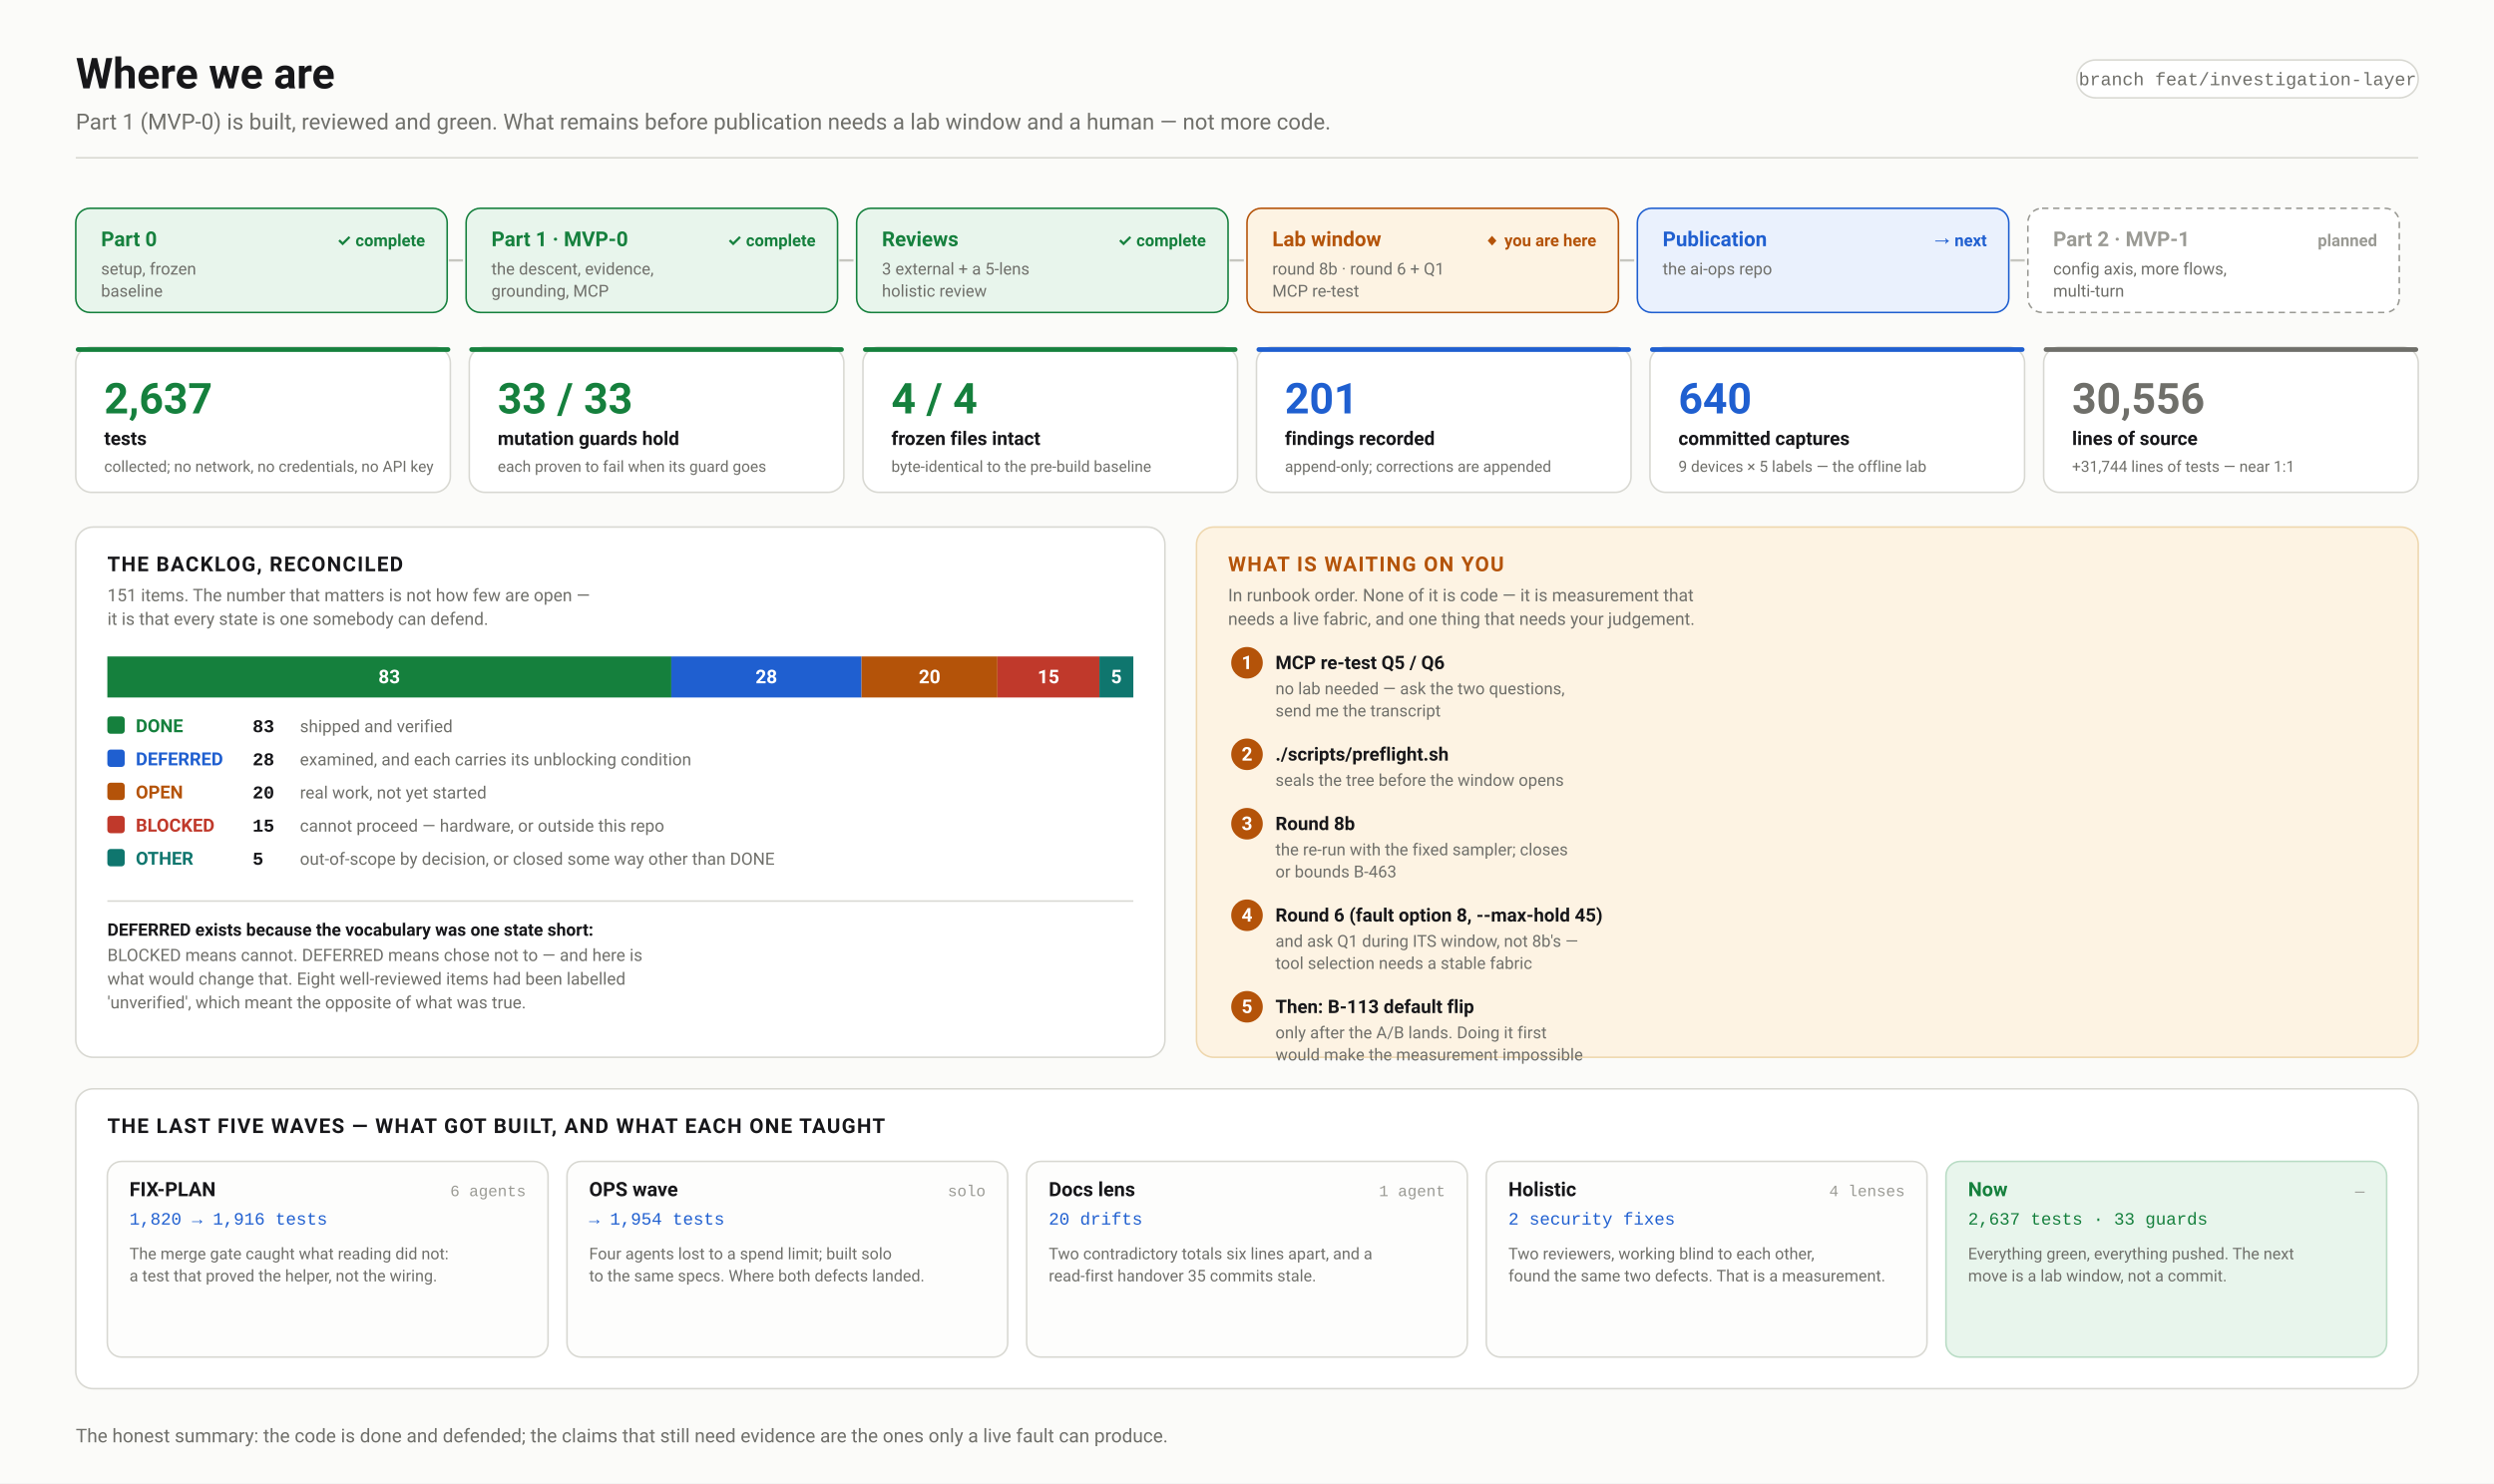
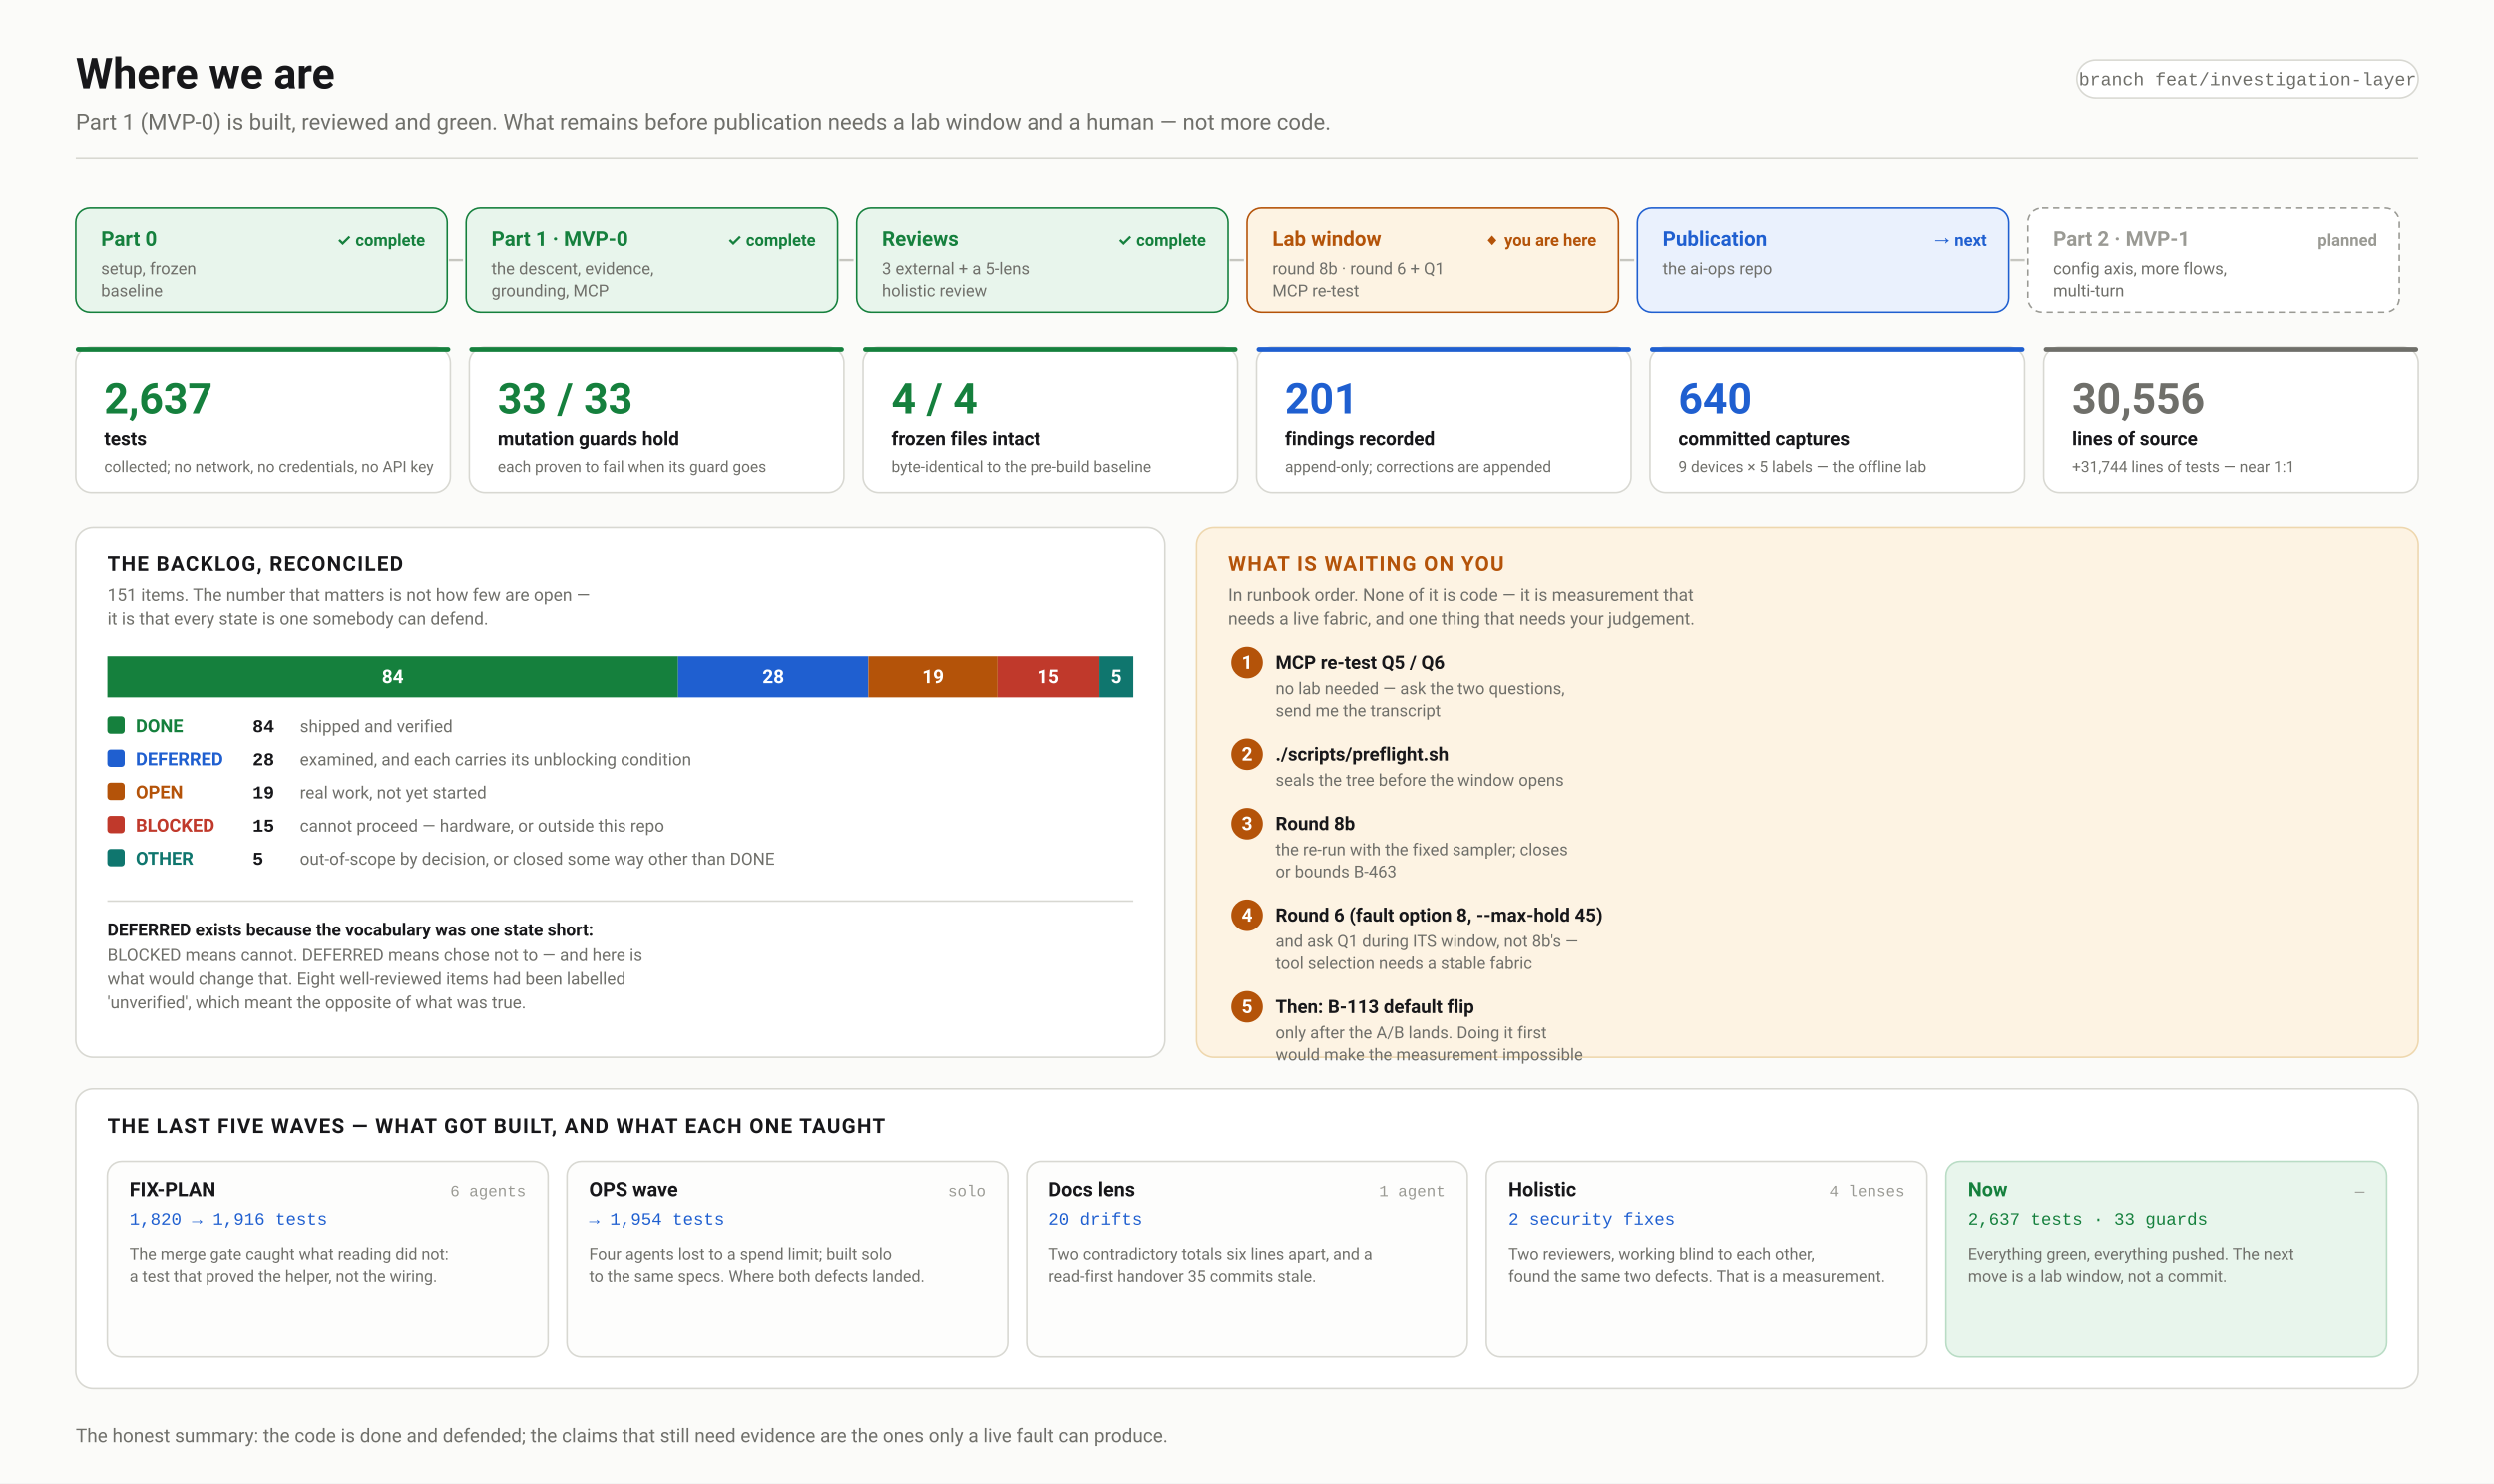
<svg xmlns="http://www.w3.org/2000/svg" width="1580" height="940" viewBox="0 0 1580 940" font-family="ui-sans-serif,-apple-system,'Segoe UI',Roboto,Helvetica,Arial,sans-serif">
  <defs>
    <marker id="arw" viewBox="0 0 10 10" refX="9" refY="5" markerWidth="6" markerHeight="6" orient="auto-start-reverse">
      <path d="M 0 0 L 10 5 L 0 10 z" fill="#6f6f6a" />
    </marker>
    <marker id="arwb" viewBox="0 0 10 10" refX="9" refY="5" markerWidth="6" markerHeight="6" orient="auto-start-reverse">
      <path d="M 0 0 L 10 5 L 0 10 z" fill="#1f5fd0" />
    </marker>
    <marker id="arwr" viewBox="0 0 10 10" refX="9" refY="5" markerWidth="6" markerHeight="6" orient="auto-start-reverse">
      <path d="M 0 0 L 10 5 L 0 10 z" fill="#c0392b" />
    </marker>
    <marker id="arwp" viewBox="0 0 10 10" refX="9" refY="5" markerWidth="6" markerHeight="6" orient="auto-start-reverse">
      <path d="M 0 0 L 10 5 L 0 10 z" fill="#6d28d9" />
    </marker>
    <marker id="arwg" viewBox="0 0 10 10" refX="9" refY="5" markerWidth="6" markerHeight="6" orient="auto-start-reverse">
      <path d="M 0 0 L 10 5 L 0 10 z" fill="#15803d" />
    </marker>
  </defs>
  <rect width="1580" height="940" fill="#fbfbf9" />
  <text x="48.0" y="56.0" font-family="ui-sans-serif,-apple-system,'Segoe UI',Roboto,Helvetica,Arial,sans-serif" font-size="27" font-weight="700" fill="#17171a" text-anchor="start">Where we are</text>
  <text x="48.0" y="82.0" font-family="ui-sans-serif,-apple-system,'Segoe UI',Roboto,Helvetica,Arial,sans-serif" font-size="14" font-weight="400" fill="#6f6f6a" text-anchor="start">Part 1 (MVP-0) is built, reviewed and green. What remains before publication needs a lab window and a human — not more code.</text>
  <rect x="1315.7" y="38.0" width="216.3" height="24.0" rx="12" fill="#fff" stroke="#d8d8d2" stroke-width="1" />
  <text x="1423.9" y="54.0" font-family="ui-monospace,'SF Mono',Menlo,Consolas,'Liberation Mono',monospace" font-size="11.5" font-weight="400" fill="#6f6f6a" text-anchor="middle">branch feat/investigation-layer</text>
  <line x1="48.0" y1="100.0" x2="1532.0" y2="100.0" stroke="#d8d8d2" stroke-width="1" />
  <rect x="48.0" y="132.0" width="235.3" height="66.0" rx="9" fill="#e8f5ec" stroke="#15803d" stroke-width="1" />
  <text x="64.0" y="156.0" font-family="ui-sans-serif,-apple-system,'Segoe UI',Roboto,Helvetica,Arial,sans-serif" font-size="13" font-weight="700" fill="#15803d" text-anchor="start">Part 0</text>
  <text x="64.0" y="174.0" font-family="ui-sans-serif,-apple-system,'Segoe UI',Roboto,Helvetica,Arial,sans-serif" font-size="10.5" font-weight="400" fill="#6f6f6a" text-anchor="start">setup, frozen</text>
  <text x="64.0" y="188.0" font-family="ui-sans-serif,-apple-system,'Segoe UI',Roboto,Helvetica,Arial,sans-serif" font-size="10.5" font-weight="400" fill="#6f6f6a" text-anchor="start">baseline</text>
  <text x="269.3" y="156.0" font-family="ui-sans-serif,-apple-system,'Segoe UI',Roboto,Helvetica,Arial,sans-serif" font-size="10.5" font-weight="700" fill="#15803d" text-anchor="end">✓ complete</text>
  <line x1="284.3" y1="165.0" x2="293.3" y2="165.0" stroke="#c6c6c0" stroke-width="1.5" />
  <rect x="295.3" y="132.0" width="235.3" height="66.0" rx="9" fill="#e8f5ec" stroke="#15803d" stroke-width="1" />
  <text x="311.3" y="156.0" font-family="ui-sans-serif,-apple-system,'Segoe UI',Roboto,Helvetica,Arial,sans-serif" font-size="13" font-weight="700" fill="#15803d" text-anchor="start">Part 1 · MVP-0</text>
  <text x="311.3" y="174.0" font-family="ui-sans-serif,-apple-system,'Segoe UI',Roboto,Helvetica,Arial,sans-serif" font-size="10.5" font-weight="400" fill="#6f6f6a" text-anchor="start">the descent, evidence,</text>
  <text x="311.3" y="188.0" font-family="ui-sans-serif,-apple-system,'Segoe UI',Roboto,Helvetica,Arial,sans-serif" font-size="10.5" font-weight="400" fill="#6f6f6a" text-anchor="start">grounding, MCP</text>
  <text x="516.7" y="156.0" font-family="ui-sans-serif,-apple-system,'Segoe UI',Roboto,Helvetica,Arial,sans-serif" font-size="10.5" font-weight="700" fill="#15803d" text-anchor="end">✓ complete</text>
  <line x1="531.7" y1="165.0" x2="540.7" y2="165.0" stroke="#c6c6c0" stroke-width="1.5" />
  <rect x="542.7" y="132.0" width="235.3" height="66.0" rx="9" fill="#e8f5ec" stroke="#15803d" stroke-width="1" />
  <text x="558.7" y="156.0" font-family="ui-sans-serif,-apple-system,'Segoe UI',Roboto,Helvetica,Arial,sans-serif" font-size="13" font-weight="700" fill="#15803d" text-anchor="start">Reviews</text>
  <text x="558.7" y="174.0" font-family="ui-sans-serif,-apple-system,'Segoe UI',Roboto,Helvetica,Arial,sans-serif" font-size="10.5" font-weight="400" fill="#6f6f6a" text-anchor="start">3 external + a 5-lens</text>
  <text x="558.7" y="188.0" font-family="ui-sans-serif,-apple-system,'Segoe UI',Roboto,Helvetica,Arial,sans-serif" font-size="10.5" font-weight="400" fill="#6f6f6a" text-anchor="start">holistic review</text>
  <text x="764.0" y="156.0" font-family="ui-sans-serif,-apple-system,'Segoe UI',Roboto,Helvetica,Arial,sans-serif" font-size="10.5" font-weight="700" fill="#15803d" text-anchor="end">✓ complete</text>
  <line x1="779.0" y1="165.0" x2="788.0" y2="165.0" stroke="#c6c6c0" stroke-width="1.5" />
  <rect x="790.0" y="132.0" width="235.3" height="66.0" rx="9" fill="#fdf3e3" stroke="#b45309" stroke-width="1" />
  <text x="806.0" y="156.0" font-family="ui-sans-serif,-apple-system,'Segoe UI',Roboto,Helvetica,Arial,sans-serif" font-size="13" font-weight="700" fill="#b45309" text-anchor="start">Lab window</text>
  <text x="806.0" y="174.0" font-family="ui-sans-serif,-apple-system,'Segoe UI',Roboto,Helvetica,Arial,sans-serif" font-size="10.5" font-weight="400" fill="#6f6f6a" text-anchor="start">round 8b · round 6 + Q1</text>
  <text x="806.0" y="188.0" font-family="ui-sans-serif,-apple-system,'Segoe UI',Roboto,Helvetica,Arial,sans-serif" font-size="10.5" font-weight="400" fill="#6f6f6a" text-anchor="start">MCP re-test</text>
  <text x="1011.3" y="156.0" font-family="ui-sans-serif,-apple-system,'Segoe UI',Roboto,Helvetica,Arial,sans-serif" font-size="10.5" font-weight="700" fill="#b45309" text-anchor="end">◆ you are here</text>
  <line x1="1026.3" y1="165.0" x2="1035.3" y2="165.0" stroke="#c6c6c0" stroke-width="1.5" />
  <rect x="1037.3" y="132.0" width="235.3" height="66.0" rx="9" fill="#eaf1fd" stroke="#1f5fd0" stroke-width="1" />
  <text x="1053.3" y="156.0" font-family="ui-sans-serif,-apple-system,'Segoe UI',Roboto,Helvetica,Arial,sans-serif" font-size="13" font-weight="700" fill="#1f5fd0" text-anchor="start">Publication</text>
  <text x="1053.3" y="174.0" font-family="ui-sans-serif,-apple-system,'Segoe UI',Roboto,Helvetica,Arial,sans-serif" font-size="10.5" font-weight="400" fill="#6f6f6a" text-anchor="start">the ai-ops repo</text>
  <text x="1258.7" y="156.0" font-family="ui-sans-serif,-apple-system,'Segoe UI',Roboto,Helvetica,Arial,sans-serif" font-size="10.5" font-weight="700" fill="#1f5fd0" text-anchor="end">→ next</text>
  <line x1="1273.7" y1="165.0" x2="1282.7" y2="165.0" stroke="#c6c6c0" stroke-width="1.5" />
  <rect x="1284.7" y="132.0" width="235.3" height="66.0" rx="9" fill="#ffffff" stroke="#9a9a94" stroke-width="1" stroke-dasharray="4 3" />
  <text x="1300.7" y="156.0" font-family="ui-sans-serif,-apple-system,'Segoe UI',Roboto,Helvetica,Arial,sans-serif" font-size="13" font-weight="700" fill="#9a9a94" text-anchor="start">Part 2 · MVP-1</text>
  <text x="1300.7" y="174.0" font-family="ui-sans-serif,-apple-system,'Segoe UI',Roboto,Helvetica,Arial,sans-serif" font-size="10.5" font-weight="400" fill="#6f6f6a" text-anchor="start">config axis, more flows,</text>
  <text x="1300.7" y="188.0" font-family="ui-sans-serif,-apple-system,'Segoe UI',Roboto,Helvetica,Arial,sans-serif" font-size="10.5" font-weight="400" fill="#6f6f6a" text-anchor="start">multi-turn</text>
  <text x="1506.0" y="156.0" font-family="ui-sans-serif,-apple-system,'Segoe UI',Roboto,Helvetica,Arial,sans-serif" font-size="10.5" font-weight="700" fill="#9a9a94" text-anchor="end">planned</text>
  <rect x="48.0" y="220.0" width="237.3" height="92.0" rx="10" fill="#ffffff" stroke="#d8d8d2" stroke-width="1" />
  <rect x="48.0" y="220.0" width="237.3" height="3.0" rx="1.5" fill="#15803d" stroke="none" stroke-width="1" />
  <text x="66.0" y="262.0" font-family="ui-sans-serif,-apple-system,'Segoe UI',Roboto,Helvetica,Arial,sans-serif" font-size="27" font-weight="700" fill="#15803d" text-anchor="start">2,637</text>
  <text x="66.0" y="282.0" font-family="ui-sans-serif,-apple-system,'Segoe UI',Roboto,Helvetica,Arial,sans-serif" font-size="12" font-weight="600" fill="#17171a" text-anchor="start">tests</text>
  <text x="66.0" y="299.0" font-family="ui-sans-serif,-apple-system,'Segoe UI',Roboto,Helvetica,Arial,sans-serif" font-size="9.8" font-weight="400" fill="#6f6f6a" text-anchor="start">collected; no network, no credentials, no API key</text>
  <rect x="297.3" y="220.0" width="237.3" height="92.0" rx="10" fill="#ffffff" stroke="#d8d8d2" stroke-width="1" />
  <rect x="297.3" y="220.0" width="237.3" height="3.0" rx="1.5" fill="#15803d" stroke="none" stroke-width="1" />
  <text x="315.3" y="262.0" font-family="ui-sans-serif,-apple-system,'Segoe UI',Roboto,Helvetica,Arial,sans-serif" font-size="27" font-weight="700" fill="#15803d" text-anchor="start">33 / 33</text>
  <text x="315.3" y="282.0" font-family="ui-sans-serif,-apple-system,'Segoe UI',Roboto,Helvetica,Arial,sans-serif" font-size="12" font-weight="600" fill="#17171a" text-anchor="start">mutation guards hold</text>
  <text x="315.3" y="299.0" font-family="ui-sans-serif,-apple-system,'Segoe UI',Roboto,Helvetica,Arial,sans-serif" font-size="9.8" font-weight="400" fill="#6f6f6a" text-anchor="start">each proven to fail when its guard goes</text>
  <rect x="546.7" y="220.0" width="237.3" height="92.0" rx="10" fill="#ffffff" stroke="#d8d8d2" stroke-width="1" />
  <rect x="546.7" y="220.0" width="237.3" height="3.0" rx="1.5" fill="#15803d" stroke="none" stroke-width="1" />
  <text x="564.7" y="262.0" font-family="ui-sans-serif,-apple-system,'Segoe UI',Roboto,Helvetica,Arial,sans-serif" font-size="27" font-weight="700" fill="#15803d" text-anchor="start">4 / 4</text>
  <text x="564.7" y="282.0" font-family="ui-sans-serif,-apple-system,'Segoe UI',Roboto,Helvetica,Arial,sans-serif" font-size="12" font-weight="600" fill="#17171a" text-anchor="start">frozen files intact</text>
  <text x="564.7" y="299.0" font-family="ui-sans-serif,-apple-system,'Segoe UI',Roboto,Helvetica,Arial,sans-serif" font-size="9.8" font-weight="400" fill="#6f6f6a" text-anchor="start">byte-identical to the pre-build baseline</text>
  <rect x="796.0" y="220.0" width="237.3" height="92.0" rx="10" fill="#ffffff" stroke="#d8d8d2" stroke-width="1" />
  <rect x="796.0" y="220.0" width="237.3" height="3.0" rx="1.5" fill="#1f5fd0" stroke="none" stroke-width="1" />
  <text x="814.0" y="262.0" font-family="ui-sans-serif,-apple-system,'Segoe UI',Roboto,Helvetica,Arial,sans-serif" font-size="27" font-weight="700" fill="#1f5fd0" text-anchor="start">201</text>
  <text x="814.0" y="282.0" font-family="ui-sans-serif,-apple-system,'Segoe UI',Roboto,Helvetica,Arial,sans-serif" font-size="12" font-weight="600" fill="#17171a" text-anchor="start">findings recorded</text>
  <text x="814.0" y="299.0" font-family="ui-sans-serif,-apple-system,'Segoe UI',Roboto,Helvetica,Arial,sans-serif" font-size="9.8" font-weight="400" fill="#6f6f6a" text-anchor="start">append-only; corrections are appended</text>
  <rect x="1045.3" y="220.0" width="237.3" height="92.0" rx="10" fill="#ffffff" stroke="#d8d8d2" stroke-width="1" />
  <rect x="1045.3" y="220.0" width="237.3" height="3.0" rx="1.5" fill="#1f5fd0" stroke="none" stroke-width="1" />
  <text x="1063.3" y="262.0" font-family="ui-sans-serif,-apple-system,'Segoe UI',Roboto,Helvetica,Arial,sans-serif" font-size="27" font-weight="700" fill="#1f5fd0" text-anchor="start">640</text>
  <text x="1063.3" y="282.0" font-family="ui-sans-serif,-apple-system,'Segoe UI',Roboto,Helvetica,Arial,sans-serif" font-size="12" font-weight="600" fill="#17171a" text-anchor="start">committed captures</text>
  <text x="1063.3" y="299.0" font-family="ui-sans-serif,-apple-system,'Segoe UI',Roboto,Helvetica,Arial,sans-serif" font-size="9.8" font-weight="400" fill="#6f6f6a" text-anchor="start">9 devices × 5 labels — the offline lab</text>
  <rect x="1294.7" y="220.0" width="237.3" height="92.0" rx="10" fill="#ffffff" stroke="#d8d8d2" stroke-width="1" />
  <rect x="1294.7" y="220.0" width="237.3" height="3.0" rx="1.5" fill="#6f6f6a" stroke="none" stroke-width="1" />
  <text x="1312.7" y="262.0" font-family="ui-sans-serif,-apple-system,'Segoe UI',Roboto,Helvetica,Arial,sans-serif" font-size="27" font-weight="700" fill="#6f6f6a" text-anchor="start">30,556</text>
  <text x="1312.7" y="282.0" font-family="ui-sans-serif,-apple-system,'Segoe UI',Roboto,Helvetica,Arial,sans-serif" font-size="12" font-weight="600" fill="#17171a" text-anchor="start">lines of source</text>
  <text x="1312.7" y="299.0" font-family="ui-sans-serif,-apple-system,'Segoe UI',Roboto,Helvetica,Arial,sans-serif" font-size="9.8" font-weight="400" fill="#6f6f6a" text-anchor="start">+31,744 lines of tests — near 1:1</text>
  <rect x="48.0" y="334.0" width="690.0" height="336.0" rx="11" fill="#ffffff" stroke="#d8d8d2" stroke-width="1" />
  <text x="68.0" y="362.0" font-family="ui-sans-serif,-apple-system,'Segoe UI',Roboto,Helvetica,Arial,sans-serif" font-size="13" font-weight="700" fill="#17171a" text-anchor="start" letter-spacing="0.8">THE BACKLOG, RECONCILED</text>
  <text x="68.0" y="381.0" font-family="ui-sans-serif,-apple-system,'Segoe UI',Roboto,Helvetica,Arial,sans-serif" font-size="11" font-weight="400" fill="#6f6f6a" text-anchor="start">151 items. The number that matters is not how few are open —</text>
  <text x="68.0" y="396.0" font-family="ui-sans-serif,-apple-system,'Segoe UI',Roboto,Helvetica,Arial,sans-serif" font-size="11" font-weight="400" fill="#6f6f6a" text-anchor="start">it is that every state is one somebody can defend.</text>
-   <rect x="68.0" y="416.0" width="357.3" height="26.0" rx="0" fill="#15803d" stroke="none" stroke-width="1" />
-   <text x="246.6" y="433.0" font-family="ui-sans-serif,-apple-system,'Segoe UI',Roboto,Helvetica,Arial,sans-serif" font-size="12" font-weight="700" fill="#fff" text-anchor="middle">83</text>
-   <rect x="425.3" y="416.0" width="120.5" height="26.0" rx="0" fill="#1f5fd0" stroke="none" stroke-width="1" />
-   <text x="485.5" y="433.0" font-family="ui-sans-serif,-apple-system,'Segoe UI',Roboto,Helvetica,Arial,sans-serif" font-size="12" font-weight="700" fill="#fff" text-anchor="middle">28</text>
-   <rect x="545.8" y="416.0" width="86.1" height="26.0" rx="0" fill="#b45309" stroke="none" stroke-width="1" />
-   <text x="588.9" y="433.0" font-family="ui-sans-serif,-apple-system,'Segoe UI',Roboto,Helvetica,Arial,sans-serif" font-size="12" font-weight="700" fill="#fff" text-anchor="middle">20</text>
+   <rect x="68.0" y="416.0" width="361.6" height="26.0" rx="0" fill="#15803d" stroke="none" stroke-width="1" />
+   <text x="248.8" y="433.0" font-family="ui-sans-serif,-apple-system,'Segoe UI',Roboto,Helvetica,Arial,sans-serif" font-size="12" font-weight="700" fill="#fff" text-anchor="middle">84</text>
+   <rect x="429.6" y="416.0" width="120.5" height="26.0" rx="0" fill="#1f5fd0" stroke="none" stroke-width="1" />
+   <text x="489.9" y="433.0" font-family="ui-sans-serif,-apple-system,'Segoe UI',Roboto,Helvetica,Arial,sans-serif" font-size="12" font-weight="700" fill="#fff" text-anchor="middle">28</text>
+   <rect x="550.1" y="416.0" width="81.8" height="26.0" rx="0" fill="#b45309" stroke="none" stroke-width="1" />
+   <text x="591.0" y="433.0" font-family="ui-sans-serif,-apple-system,'Segoe UI',Roboto,Helvetica,Arial,sans-serif" font-size="12" font-weight="700" fill="#fff" text-anchor="middle">19</text>
  <rect x="631.9" y="416.0" width="64.6" height="26.0" rx="0" fill="#c0392b" stroke="none" stroke-width="1" />
  <text x="664.2" y="433.0" font-family="ui-sans-serif,-apple-system,'Segoe UI',Roboto,Helvetica,Arial,sans-serif" font-size="12" font-weight="700" fill="#fff" text-anchor="middle">15</text>
  <rect x="696.5" y="416.0" width="21.5" height="26.0" rx="0" fill="#0f766e" stroke="none" stroke-width="1" />
  <text x="707.2" y="433.0" font-family="ui-sans-serif,-apple-system,'Segoe UI',Roboto,Helvetica,Arial,sans-serif" font-size="12" font-weight="700" fill="#fff" text-anchor="middle">5</text>
  <rect x="68.0" y="416.0" width="650.0" height="26.0" rx="0" fill="none" stroke="#ffffff" stroke-width="0" />
  <rect x="68.0" y="454.0" width="11.0" height="11.0" rx="2" fill="#15803d" stroke="none" stroke-width="1" />
  <text x="86.0" y="464.0" font-family="ui-sans-serif,-apple-system,'Segoe UI',Roboto,Helvetica,Arial,sans-serif" font-size="11.5" font-weight="650" fill="#15803d" text-anchor="start">DONE</text>
-   <text x="160.0" y="464.0" font-family="ui-monospace,'SF Mono',Menlo,Consolas,'Liberation Mono',monospace" font-size="11.5" font-weight="700" fill="#17171a" text-anchor="start">83</text>
+   <text x="160.0" y="464.0" font-family="ui-monospace,'SF Mono',Menlo,Consolas,'Liberation Mono',monospace" font-size="11.5" font-weight="700" fill="#17171a" text-anchor="start">84</text>
  <text x="190.0" y="464.0" font-family="ui-sans-serif,-apple-system,'Segoe UI',Roboto,Helvetica,Arial,sans-serif" font-size="10.8" font-weight="400" fill="#6f6f6a" text-anchor="start">shipped and verified</text>
  <rect x="68.0" y="475.0" width="11.0" height="11.0" rx="2" fill="#1f5fd0" stroke="none" stroke-width="1" />
  <text x="86.0" y="485.0" font-family="ui-sans-serif,-apple-system,'Segoe UI',Roboto,Helvetica,Arial,sans-serif" font-size="11.5" font-weight="650" fill="#1f5fd0" text-anchor="start">DEFERRED</text>
  <text x="160.0" y="485.0" font-family="ui-monospace,'SF Mono',Menlo,Consolas,'Liberation Mono',monospace" font-size="11.5" font-weight="700" fill="#17171a" text-anchor="start">28</text>
  <text x="190.0" y="485.0" font-family="ui-sans-serif,-apple-system,'Segoe UI',Roboto,Helvetica,Arial,sans-serif" font-size="10.8" font-weight="400" fill="#6f6f6a" text-anchor="start">examined, and each carries its unblocking condition</text>
  <rect x="68.0" y="496.0" width="11.0" height="11.0" rx="2" fill="#b45309" stroke="none" stroke-width="1" />
  <text x="86.0" y="506.0" font-family="ui-sans-serif,-apple-system,'Segoe UI',Roboto,Helvetica,Arial,sans-serif" font-size="11.5" font-weight="650" fill="#b45309" text-anchor="start">OPEN</text>
-   <text x="160.0" y="506.0" font-family="ui-monospace,'SF Mono',Menlo,Consolas,'Liberation Mono',monospace" font-size="11.5" font-weight="700" fill="#17171a" text-anchor="start">20</text>
+   <text x="160.0" y="506.0" font-family="ui-monospace,'SF Mono',Menlo,Consolas,'Liberation Mono',monospace" font-size="11.5" font-weight="700" fill="#17171a" text-anchor="start">19</text>
  <text x="190.0" y="506.0" font-family="ui-sans-serif,-apple-system,'Segoe UI',Roboto,Helvetica,Arial,sans-serif" font-size="10.8" font-weight="400" fill="#6f6f6a" text-anchor="start">real work, not yet started</text>
  <rect x="68.0" y="517.0" width="11.0" height="11.0" rx="2" fill="#c0392b" stroke="none" stroke-width="1" />
  <text x="86.0" y="527.0" font-family="ui-sans-serif,-apple-system,'Segoe UI',Roboto,Helvetica,Arial,sans-serif" font-size="11.5" font-weight="650" fill="#c0392b" text-anchor="start">BLOCKED</text>
  <text x="160.0" y="527.0" font-family="ui-monospace,'SF Mono',Menlo,Consolas,'Liberation Mono',monospace" font-size="11.5" font-weight="700" fill="#17171a" text-anchor="start">15</text>
  <text x="190.0" y="527.0" font-family="ui-sans-serif,-apple-system,'Segoe UI',Roboto,Helvetica,Arial,sans-serif" font-size="10.8" font-weight="400" fill="#6f6f6a" text-anchor="start">cannot proceed — hardware, or outside this repo</text>
  <rect x="68.0" y="538.0" width="11.0" height="11.0" rx="2" fill="#0f766e" stroke="none" stroke-width="1" />
  <text x="86.0" y="548.0" font-family="ui-sans-serif,-apple-system,'Segoe UI',Roboto,Helvetica,Arial,sans-serif" font-size="11.5" font-weight="650" fill="#0f766e" text-anchor="start">OTHER</text>
  <text x="160.0" y="548.0" font-family="ui-monospace,'SF Mono',Menlo,Consolas,'Liberation Mono',monospace" font-size="11.5" font-weight="700" fill="#17171a" text-anchor="start">5</text>
  <text x="190.0" y="548.0" font-family="ui-sans-serif,-apple-system,'Segoe UI',Roboto,Helvetica,Arial,sans-serif" font-size="10.8" font-weight="400" fill="#6f6f6a" text-anchor="start">out-of-scope by decision, or closed some way other than DONE</text>
  <line x1="68.0" y1="571.0" x2="718.0" y2="571.0" stroke="#d8d8d2" stroke-width="1" />
  <text x="68.0" y="593.0" font-family="ui-sans-serif,-apple-system,'Segoe UI',Roboto,Helvetica,Arial,sans-serif" font-size="11" font-weight="600" fill="#17171a" text-anchor="start">DEFERRED exists because the vocabulary was one state short:</text>
  <text x="68.0" y="609.0" font-family="ui-sans-serif,-apple-system,'Segoe UI',Roboto,Helvetica,Arial,sans-serif" font-size="10.8" font-weight="400" fill="#6f6f6a" text-anchor="start">BLOCKED means cannot. DEFERRED means chose not to — and here is</text>
  <text x="68.0" y="624.0" font-family="ui-sans-serif,-apple-system,'Segoe UI',Roboto,Helvetica,Arial,sans-serif" font-size="10.8" font-weight="400" fill="#6f6f6a" text-anchor="start">what would change that. Eight well-reviewed items had been labelled</text>
  <text x="68.0" y="639.0" font-family="ui-sans-serif,-apple-system,'Segoe UI',Roboto,Helvetica,Arial,sans-serif" font-size="10.8" font-weight="400" fill="#6f6f6a" text-anchor="start">'unverified', which meant the opposite of what was true.</text>
  <rect x="758.0" y="334.0" width="774.0" height="336.0" rx="11" fill="#fdf3e3" stroke="#eed7ae" stroke-width="1" />
  <text x="778.0" y="362.0" font-family="ui-sans-serif,-apple-system,'Segoe UI',Roboto,Helvetica,Arial,sans-serif" font-size="13" font-weight="700" fill="#b45309" text-anchor="start" letter-spacing="0.8">WHAT IS WAITING ON YOU</text>
  <text x="778.0" y="381.0" font-family="ui-sans-serif,-apple-system,'Segoe UI',Roboto,Helvetica,Arial,sans-serif" font-size="11" font-weight="400" fill="#6f6f6a" text-anchor="start">In runbook order. None of it is code — it is measurement that</text>
  <text x="778.0" y="396.0" font-family="ui-sans-serif,-apple-system,'Segoe UI',Roboto,Helvetica,Arial,sans-serif" font-size="11" font-weight="400" fill="#6f6f6a" text-anchor="start">needs a live fabric, and one thing that needs your judgement.</text>
  <circle cx="790.0" cy="420.0" r="10" fill="#b45309" />
  <text x="790.0" y="424.0" font-family="ui-sans-serif,-apple-system,'Segoe UI',Roboto,Helvetica,Arial,sans-serif" font-size="12" font-weight="700" fill="#fff" text-anchor="middle">1</text>
  <text x="808.0" y="424.0" font-family="ui-sans-serif,-apple-system,'Segoe UI',Roboto,Helvetica,Arial,sans-serif" font-size="11.8" font-weight="650" fill="#17171a" text-anchor="start">MCP re-test Q5 / Q6</text>
  <text x="808.0" y="440.0" font-family="ui-sans-serif,-apple-system,'Segoe UI',Roboto,Helvetica,Arial,sans-serif" font-size="10.5" font-weight="400" fill="#6f6f6a" text-anchor="start">no lab needed — ask the two questions,</text>
  <text x="808.0" y="454.0" font-family="ui-sans-serif,-apple-system,'Segoe UI',Roboto,Helvetica,Arial,sans-serif" font-size="10.5" font-weight="400" fill="#6f6f6a" text-anchor="start">send me the transcript</text>
  <circle cx="790.0" cy="478.0" r="10" fill="#b45309" />
  <text x="790.0" y="482.0" font-family="ui-sans-serif,-apple-system,'Segoe UI',Roboto,Helvetica,Arial,sans-serif" font-size="12" font-weight="700" fill="#fff" text-anchor="middle">2</text>
  <text x="808.0" y="482.0" font-family="ui-sans-serif,-apple-system,'Segoe UI',Roboto,Helvetica,Arial,sans-serif" font-size="11.8" font-weight="650" fill="#17171a" text-anchor="start">./scripts/preflight.sh</text>
  <text x="808.0" y="498.0" font-family="ui-sans-serif,-apple-system,'Segoe UI',Roboto,Helvetica,Arial,sans-serif" font-size="10.5" font-weight="400" fill="#6f6f6a" text-anchor="start">seals the tree before the window opens</text>
  <circle cx="790.0" cy="522.0" r="10" fill="#b45309" />
  <text x="790.0" y="526.0" font-family="ui-sans-serif,-apple-system,'Segoe UI',Roboto,Helvetica,Arial,sans-serif" font-size="12" font-weight="700" fill="#fff" text-anchor="middle">3</text>
  <text x="808.0" y="526.0" font-family="ui-sans-serif,-apple-system,'Segoe UI',Roboto,Helvetica,Arial,sans-serif" font-size="11.8" font-weight="650" fill="#17171a" text-anchor="start">Round 8b</text>
  <text x="808.0" y="542.0" font-family="ui-sans-serif,-apple-system,'Segoe UI',Roboto,Helvetica,Arial,sans-serif" font-size="10.5" font-weight="400" fill="#6f6f6a" text-anchor="start">the re-run with the fixed sampler; closes</text>
  <text x="808.0" y="556.0" font-family="ui-sans-serif,-apple-system,'Segoe UI',Roboto,Helvetica,Arial,sans-serif" font-size="10.5" font-weight="400" fill="#6f6f6a" text-anchor="start">or bounds B-463</text>
  <circle cx="790.0" cy="580.0" r="10" fill="#b45309" />
  <text x="790.0" y="584.0" font-family="ui-sans-serif,-apple-system,'Segoe UI',Roboto,Helvetica,Arial,sans-serif" font-size="12" font-weight="700" fill="#fff" text-anchor="middle">4</text>
  <text x="808.0" y="584.0" font-family="ui-sans-serif,-apple-system,'Segoe UI',Roboto,Helvetica,Arial,sans-serif" font-size="11.8" font-weight="650" fill="#17171a" text-anchor="start">Round 6 (fault option 8, --max-hold 45)</text>
  <text x="808.0" y="600.0" font-family="ui-sans-serif,-apple-system,'Segoe UI',Roboto,Helvetica,Arial,sans-serif" font-size="10.5" font-weight="400" fill="#6f6f6a" text-anchor="start">and ask Q1 during ITS window, not 8b's —</text>
  <text x="808.0" y="614.0" font-family="ui-sans-serif,-apple-system,'Segoe UI',Roboto,Helvetica,Arial,sans-serif" font-size="10.5" font-weight="400" fill="#6f6f6a" text-anchor="start">tool selection needs a stable fabric</text>
  <circle cx="790.0" cy="638.0" r="10" fill="#b45309" />
  <text x="790.0" y="642.0" font-family="ui-sans-serif,-apple-system,'Segoe UI',Roboto,Helvetica,Arial,sans-serif" font-size="12" font-weight="700" fill="#fff" text-anchor="middle">5</text>
  <text x="808.0" y="642.0" font-family="ui-sans-serif,-apple-system,'Segoe UI',Roboto,Helvetica,Arial,sans-serif" font-size="11.8" font-weight="650" fill="#17171a" text-anchor="start">Then: B-113 default flip</text>
  <text x="808.0" y="658.0" font-family="ui-sans-serif,-apple-system,'Segoe UI',Roboto,Helvetica,Arial,sans-serif" font-size="10.5" font-weight="400" fill="#6f6f6a" text-anchor="start">only after the A/B lands. Doing it first</text>
  <text x="808.0" y="672.0" font-family="ui-sans-serif,-apple-system,'Segoe UI',Roboto,Helvetica,Arial,sans-serif" font-size="10.5" font-weight="400" fill="#6f6f6a" text-anchor="start">would make the measurement impossible</text>
  <rect x="48.0" y="690.0" width="1484.0" height="190.0" rx="11" fill="#ffffff" stroke="#d8d8d2" stroke-width="1" />
  <text x="68.0" y="718.0" font-family="ui-sans-serif,-apple-system,'Segoe UI',Roboto,Helvetica,Arial,sans-serif" font-size="13" font-weight="700" fill="#17171a" text-anchor="start" letter-spacing="0.8">THE LAST FIVE WAVES — WHAT GOT BUILT, AND WHAT EACH ONE TAUGHT</text>
  <rect x="68.0" y="736.0" width="279.2" height="124.0" rx="9" fill="#fdfdfc" stroke="#d8d8d2" stroke-width="1" />
  <text x="82.0" y="758.0" font-family="ui-sans-serif,-apple-system,'Segoe UI',Roboto,Helvetica,Arial,sans-serif" font-size="12.5" font-weight="700" fill="#17171a" text-anchor="start">FIX-PLAN</text>
  <text x="333.2" y="758.0" font-family="ui-monospace,'SF Mono',Menlo,Consolas,'Liberation Mono',monospace" font-size="10" font-weight="400" fill="#9a9a94" text-anchor="end">6 agents</text>
  <text x="82.0" y="776.0" font-family="ui-monospace,'SF Mono',Menlo,Consolas,'Liberation Mono',monospace" font-size="11" font-weight="400" fill="#1f5fd0" text-anchor="start">1,820 → 1,916 tests</text>
  <text x="82.0" y="798.0" font-family="ui-sans-serif,-apple-system,'Segoe UI',Roboto,Helvetica,Arial,sans-serif" font-size="10.2" font-weight="400" fill="#6f6f6a" text-anchor="start">The merge gate caught what reading did not:</text>
  <text x="82.0" y="812.0" font-family="ui-sans-serif,-apple-system,'Segoe UI',Roboto,Helvetica,Arial,sans-serif" font-size="10.2" font-weight="400" fill="#6f6f6a" text-anchor="start">a test that proved the helper, not the wiring.</text>
  <rect x="359.2" y="736.0" width="279.2" height="124.0" rx="9" fill="#fdfdfc" stroke="#d8d8d2" stroke-width="1" />
  <text x="373.2" y="758.0" font-family="ui-sans-serif,-apple-system,'Segoe UI',Roboto,Helvetica,Arial,sans-serif" font-size="12.5" font-weight="700" fill="#17171a" text-anchor="start">OPS wave</text>
  <text x="624.4" y="758.0" font-family="ui-monospace,'SF Mono',Menlo,Consolas,'Liberation Mono',monospace" font-size="10" font-weight="400" fill="#9a9a94" text-anchor="end">solo</text>
  <text x="373.2" y="776.0" font-family="ui-monospace,'SF Mono',Menlo,Consolas,'Liberation Mono',monospace" font-size="11" font-weight="400" fill="#1f5fd0" text-anchor="start">→ 1,954 tests</text>
  <text x="373.2" y="798.0" font-family="ui-sans-serif,-apple-system,'Segoe UI',Roboto,Helvetica,Arial,sans-serif" font-size="10.2" font-weight="400" fill="#6f6f6a" text-anchor="start">Four agents lost to a spend limit; built solo</text>
  <text x="373.2" y="812.0" font-family="ui-sans-serif,-apple-system,'Segoe UI',Roboto,Helvetica,Arial,sans-serif" font-size="10.2" font-weight="400" fill="#6f6f6a" text-anchor="start">to the same specs. Where both defects landed.</text>
  <rect x="650.4" y="736.0" width="279.2" height="124.0" rx="9" fill="#fdfdfc" stroke="#d8d8d2" stroke-width="1" />
  <text x="664.4" y="758.0" font-family="ui-sans-serif,-apple-system,'Segoe UI',Roboto,Helvetica,Arial,sans-serif" font-size="12.5" font-weight="700" fill="#17171a" text-anchor="start">Docs lens</text>
  <text x="915.6" y="758.0" font-family="ui-monospace,'SF Mono',Menlo,Consolas,'Liberation Mono',monospace" font-size="10" font-weight="400" fill="#9a9a94" text-anchor="end">1 agent</text>
  <text x="664.4" y="776.0" font-family="ui-monospace,'SF Mono',Menlo,Consolas,'Liberation Mono',monospace" font-size="11" font-weight="400" fill="#1f5fd0" text-anchor="start">20 drifts</text>
  <text x="664.4" y="798.0" font-family="ui-sans-serif,-apple-system,'Segoe UI',Roboto,Helvetica,Arial,sans-serif" font-size="10.2" font-weight="400" fill="#6f6f6a" text-anchor="start">Two contradictory totals six lines apart, and a</text>
  <text x="664.4" y="812.0" font-family="ui-sans-serif,-apple-system,'Segoe UI',Roboto,Helvetica,Arial,sans-serif" font-size="10.2" font-weight="400" fill="#6f6f6a" text-anchor="start">read-first handover 35 commits stale.</text>
  <rect x="941.6" y="736.0" width="279.2" height="124.0" rx="9" fill="#fdfdfc" stroke="#d8d8d2" stroke-width="1" />
  <text x="955.6" y="758.0" font-family="ui-sans-serif,-apple-system,'Segoe UI',Roboto,Helvetica,Arial,sans-serif" font-size="12.5" font-weight="700" fill="#17171a" text-anchor="start">Holistic</text>
  <text x="1206.8" y="758.0" font-family="ui-monospace,'SF Mono',Menlo,Consolas,'Liberation Mono',monospace" font-size="10" font-weight="400" fill="#9a9a94" text-anchor="end">4 lenses</text>
  <text x="955.6" y="776.0" font-family="ui-monospace,'SF Mono',Menlo,Consolas,'Liberation Mono',monospace" font-size="11" font-weight="400" fill="#1f5fd0" text-anchor="start">2 security fixes</text>
  <text x="955.6" y="798.0" font-family="ui-sans-serif,-apple-system,'Segoe UI',Roboto,Helvetica,Arial,sans-serif" font-size="10.2" font-weight="400" fill="#6f6f6a" text-anchor="start">Two reviewers, working blind to each other,</text>
  <text x="955.6" y="812.0" font-family="ui-sans-serif,-apple-system,'Segoe UI',Roboto,Helvetica,Arial,sans-serif" font-size="10.2" font-weight="400" fill="#6f6f6a" text-anchor="start">found the same two defects. That is a measurement.</text>
  <rect x="1232.8" y="736.0" width="279.2" height="124.0" rx="9" fill="#e8f5ec" stroke="#b9dcc5" stroke-width="1" />
  <text x="1246.8" y="758.0" font-family="ui-sans-serif,-apple-system,'Segoe UI',Roboto,Helvetica,Arial,sans-serif" font-size="12.5" font-weight="700" fill="#15803d" text-anchor="start">Now</text>
  <text x="1498.0" y="758.0" font-family="ui-monospace,'SF Mono',Menlo,Consolas,'Liberation Mono',monospace" font-size="10" font-weight="400" fill="#9a9a94" text-anchor="end">—</text>
  <text x="1246.8" y="776.0" font-family="ui-monospace,'SF Mono',Menlo,Consolas,'Liberation Mono',monospace" font-size="11" font-weight="400" fill="#15803d" text-anchor="start">2,637 tests · 33 guards</text>
  <text x="1246.8" y="798.0" font-family="ui-sans-serif,-apple-system,'Segoe UI',Roboto,Helvetica,Arial,sans-serif" font-size="10.2" font-weight="400" fill="#6f6f6a" text-anchor="start">Everything green, everything pushed. The next</text>
  <text x="1246.8" y="812.0" font-family="ui-sans-serif,-apple-system,'Segoe UI',Roboto,Helvetica,Arial,sans-serif" font-size="10.2" font-weight="400" fill="#6f6f6a" text-anchor="start">move is a lab window, not a commit.</text>
  <text x="48.0" y="914.0" font-family="ui-sans-serif,-apple-system,'Segoe UI',Roboto,Helvetica,Arial,sans-serif" font-size="12" font-weight="400" fill="#6f6f6a" text-anchor="start">The honest summary: the code is done and defended; the claims that still need evidence are the ones only a live fault can produce.</text>
</svg>
